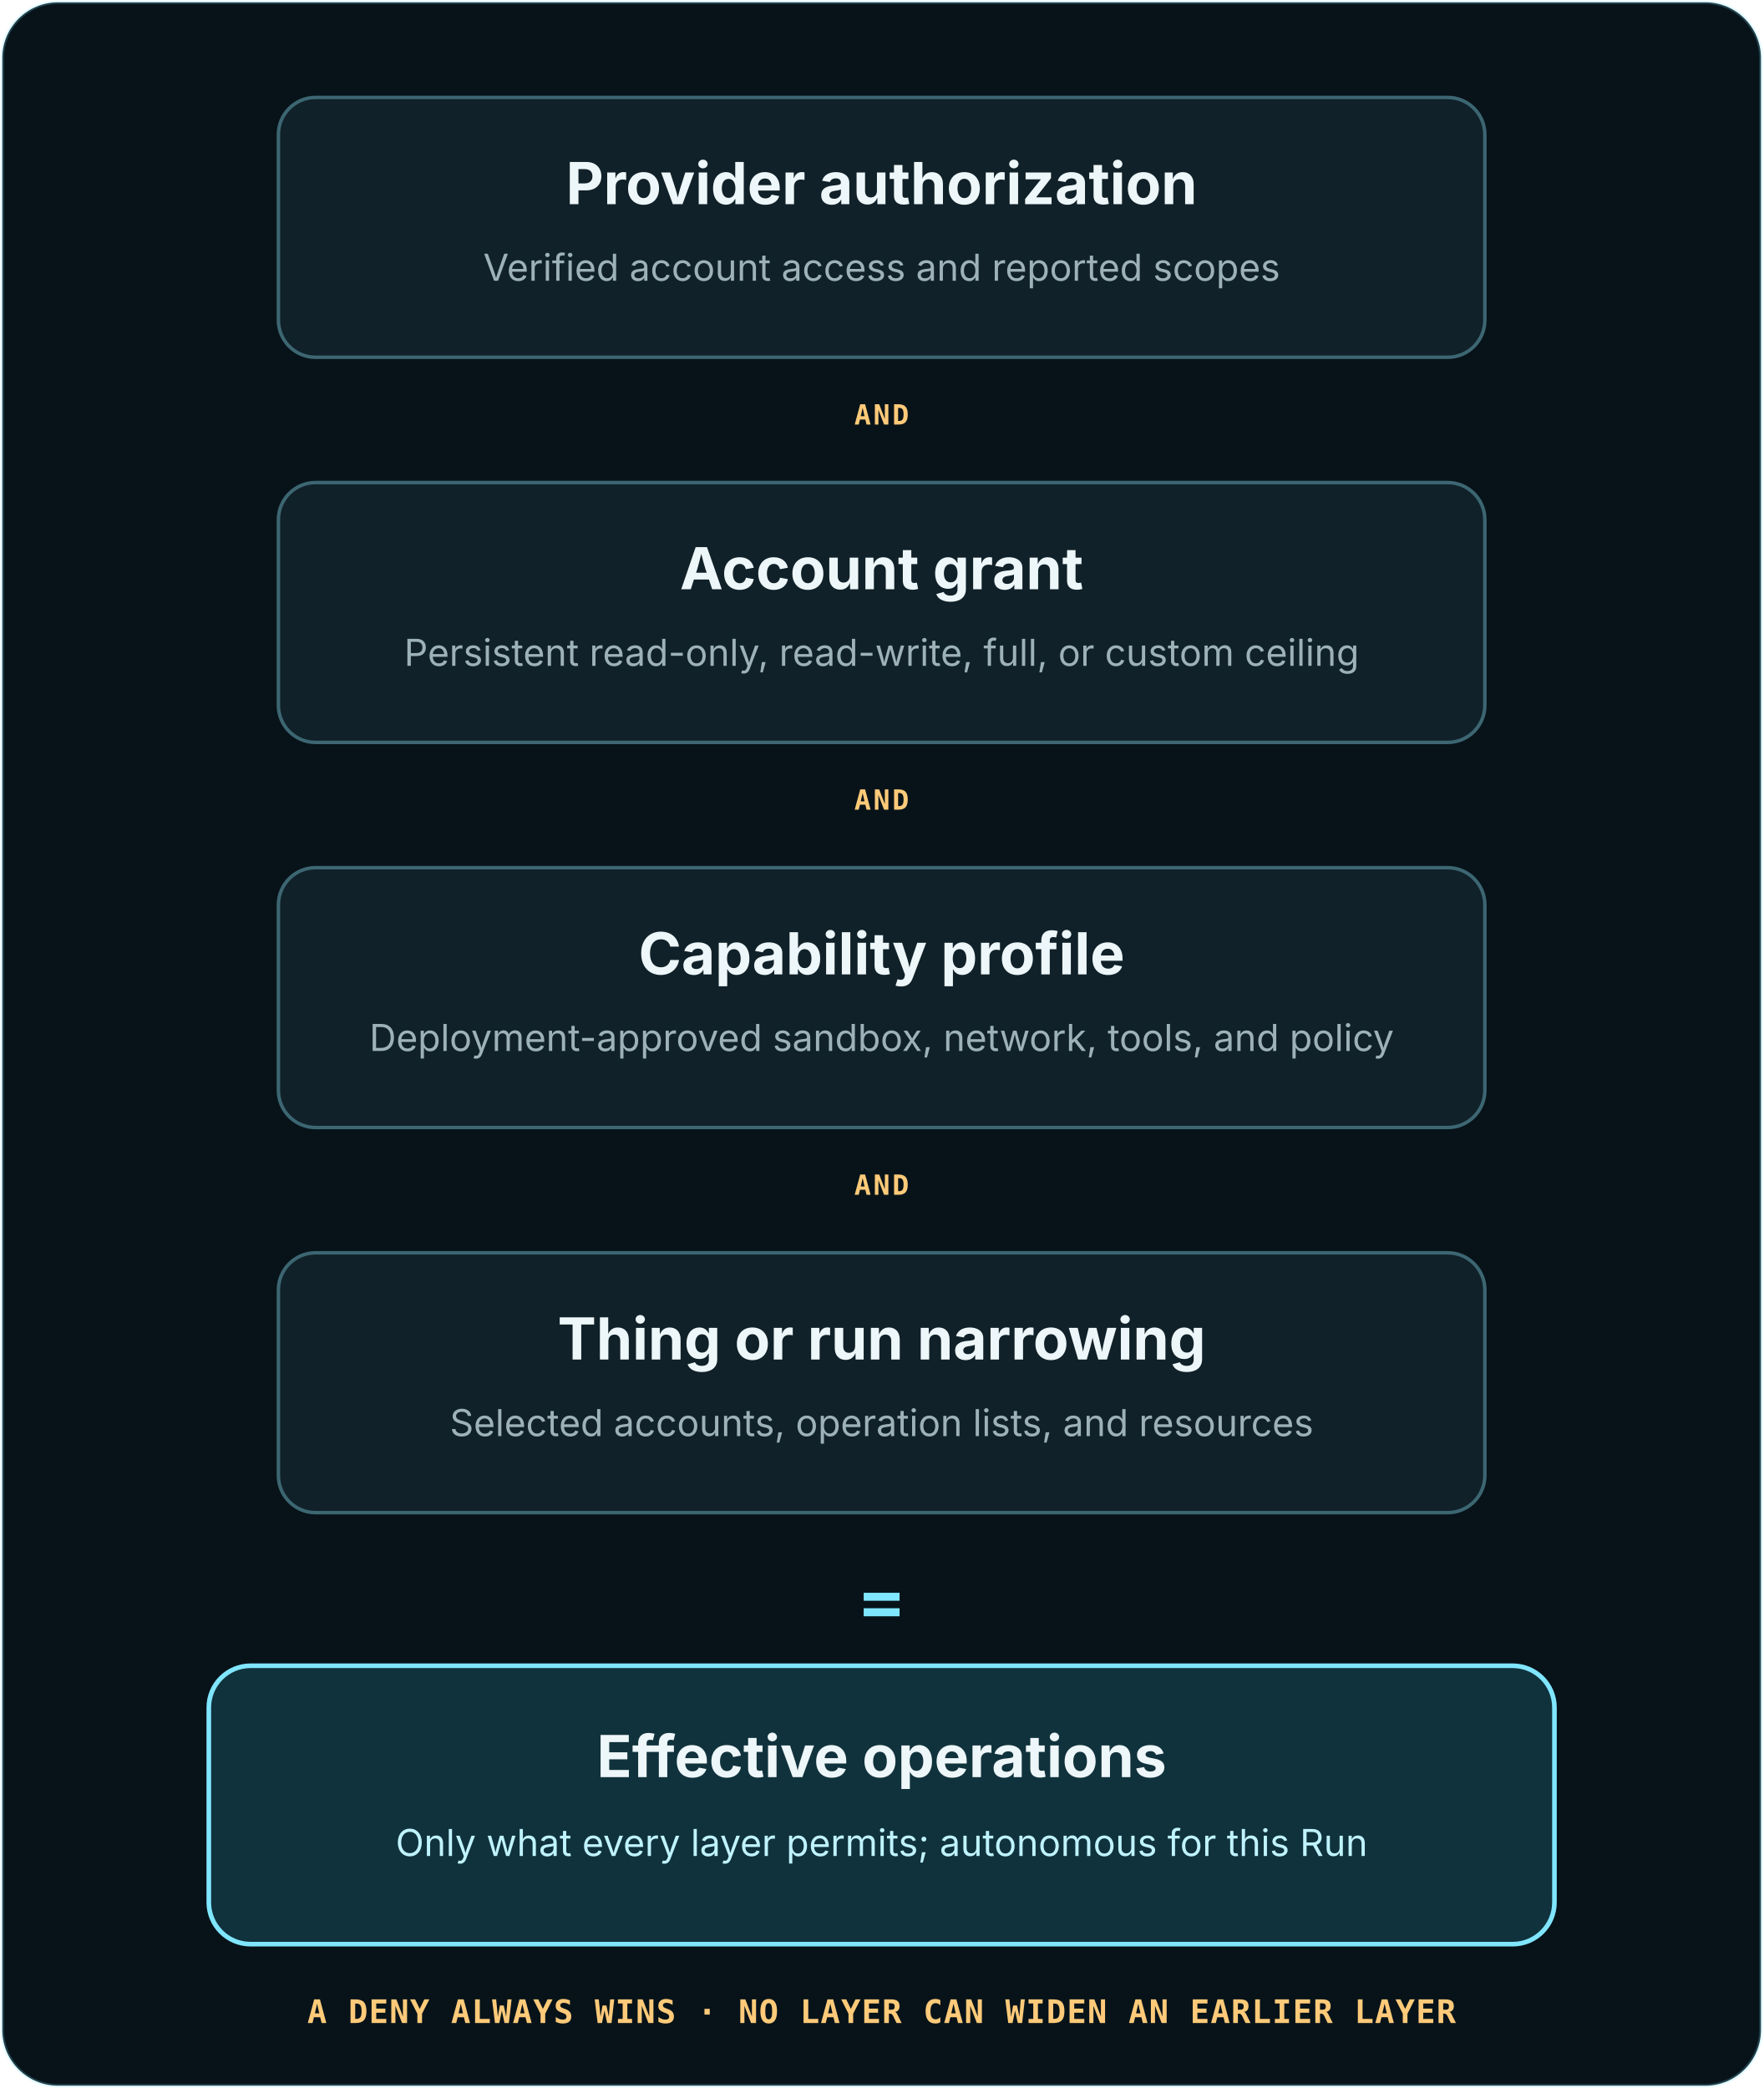
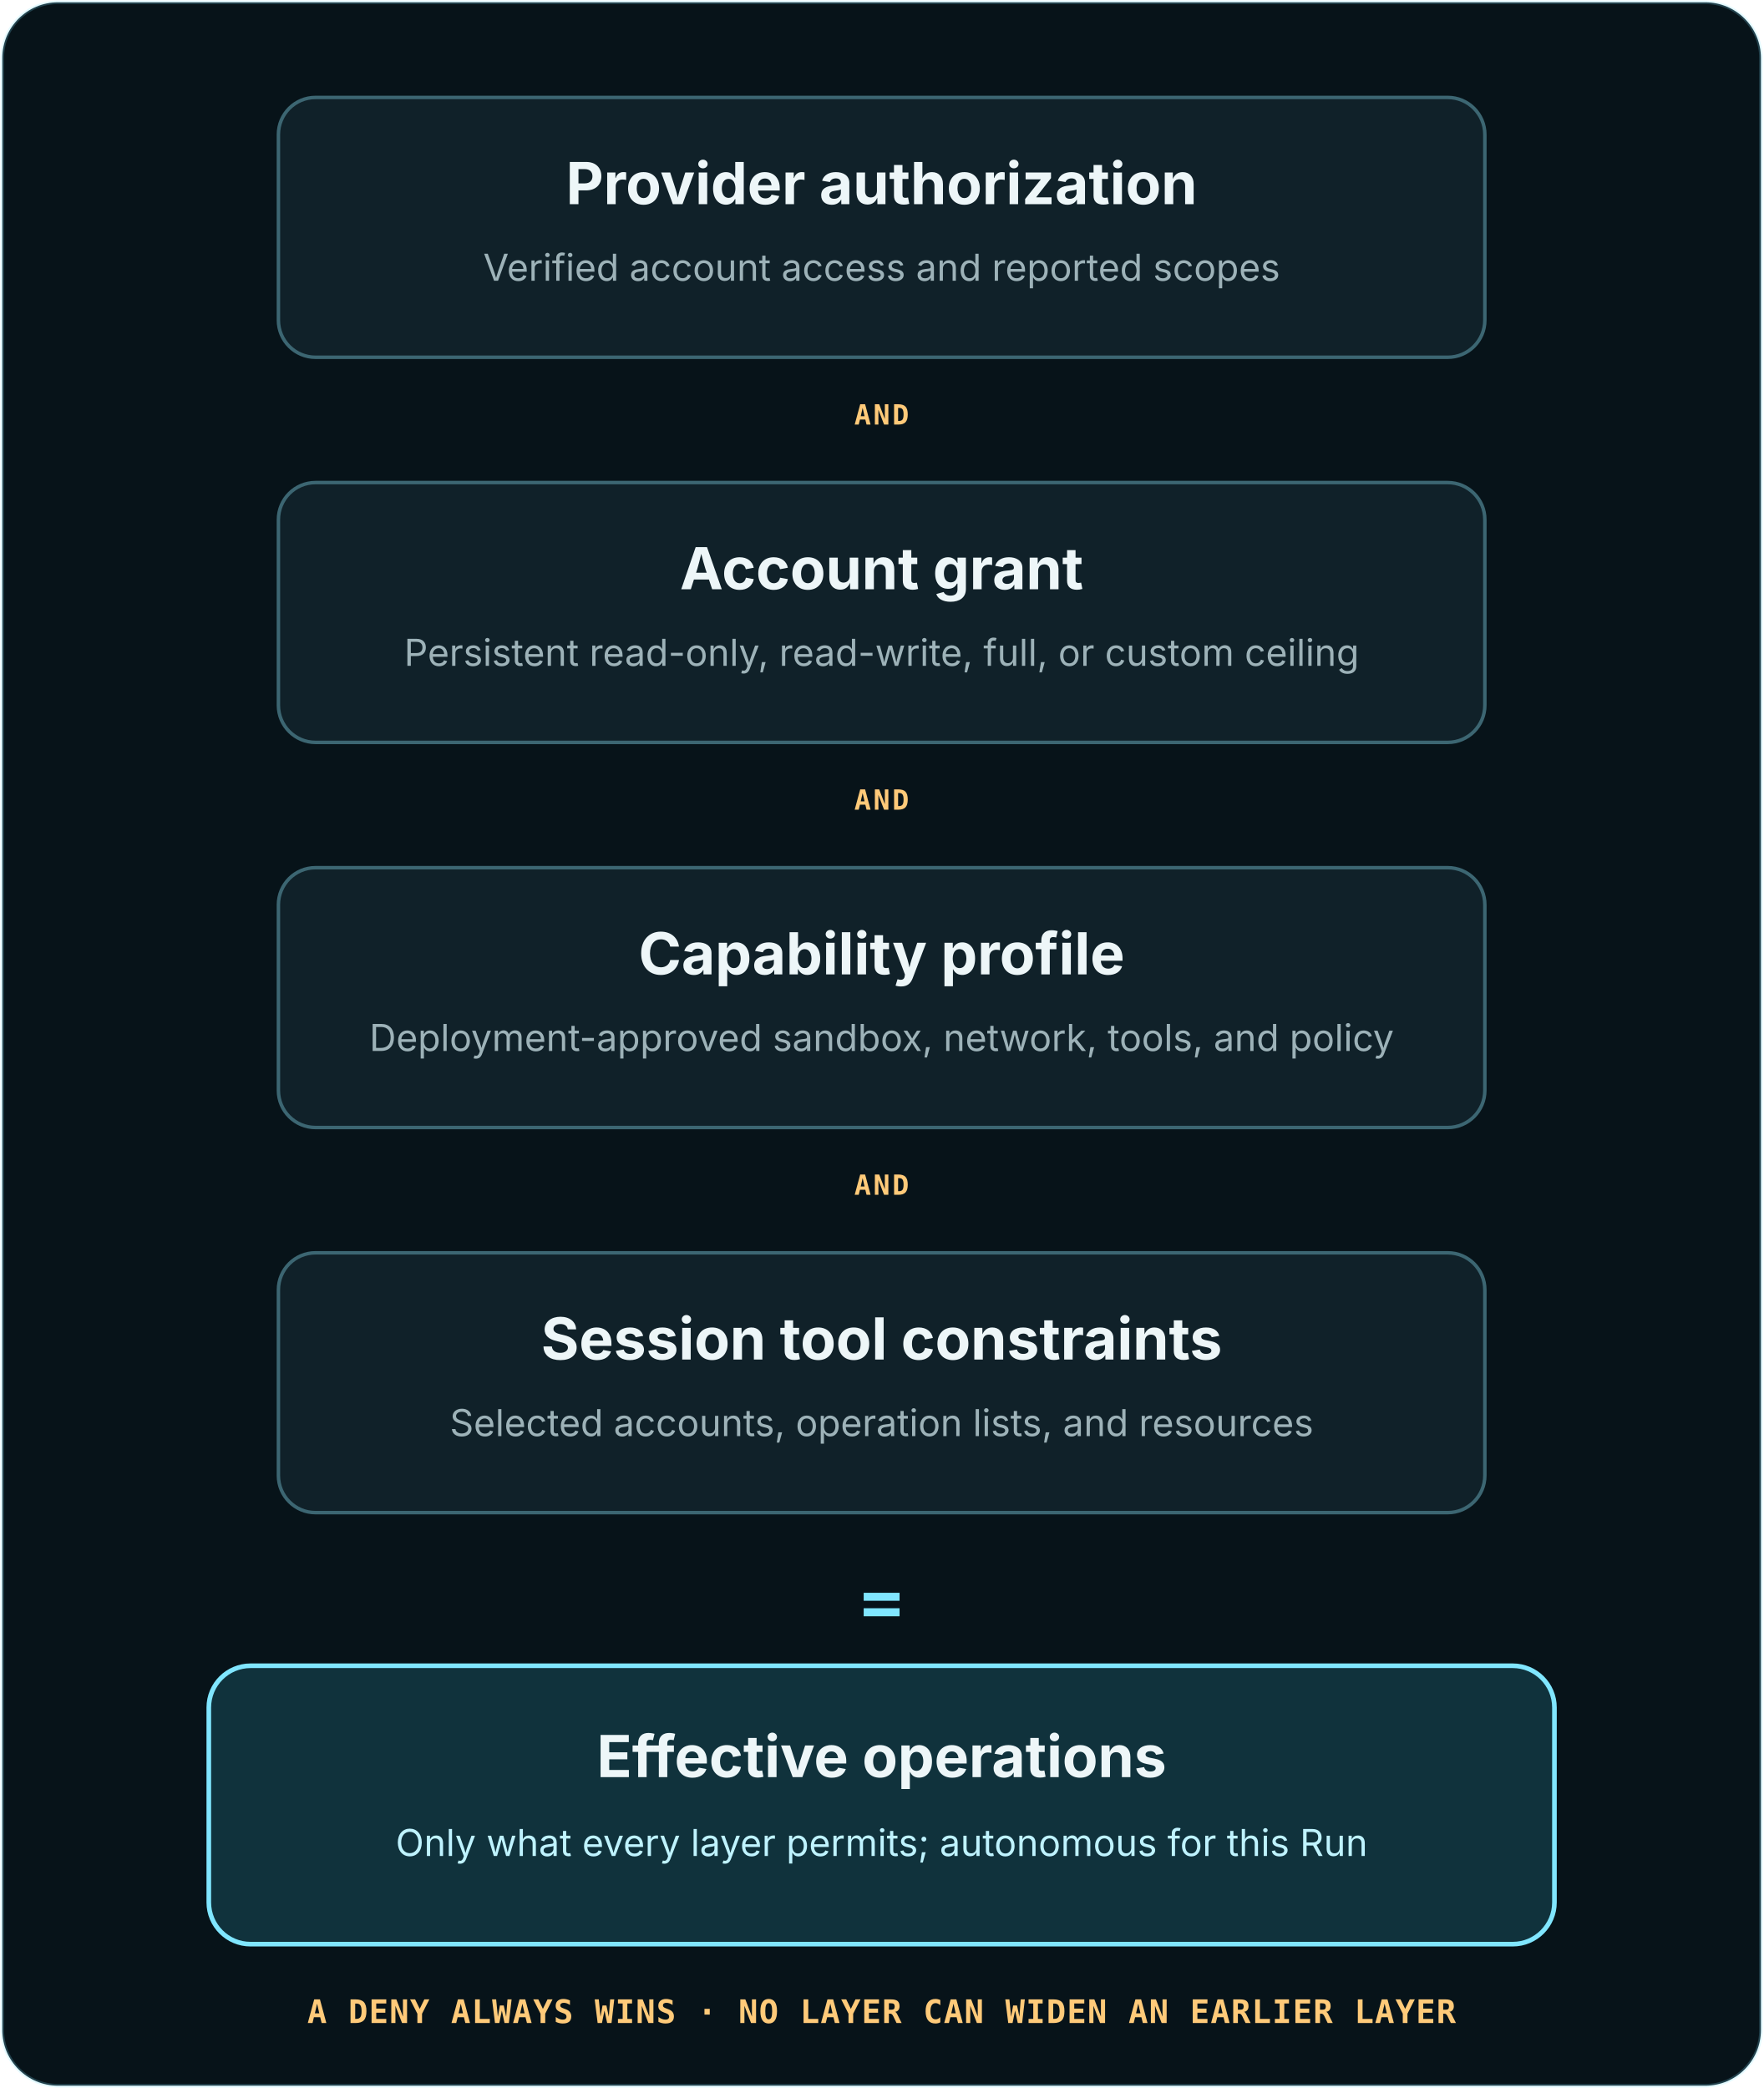
<svg xmlns="http://www.w3.org/2000/svg" viewBox="0 0 760 900" role="img" aria-labelledby="permission-intersection-title permission-intersection-desc" data-visual-question="How does Rat Things determine effective permission?">
  <defs>
    <style>
      .frame { fill: #071319; stroke: rgba(128, 230, 255, 0.22); stroke-width: 1.5; }
      .node { fill: #102129; stroke: #3c6672; stroke-width: 1.5; }
      .node--result { fill: #10323c; stroke: #80e6ff; stroke-width: 2; }
      .label { fill: #edf6f8; font-family: Inter, ui-sans-serif, system-ui, sans-serif; font-size: 25px; font-weight: 700; text-anchor: middle; }
      .detail { fill: #9db2b8; font-family: Inter, ui-sans-serif, system-ui, sans-serif; font-size: 16px; text-anchor: middle; }
      .and-label { fill: #ffca79; font-family: ui-monospace, SFMono-Regular, Menlo, monospace; font-size: 12px; font-weight: 800; letter-spacing: 0.08em; text-anchor: middle; }
      .equals { fill: #80e6ff; font-family: ui-monospace, SFMono-Regular, Menlo, monospace; font-size: 30px; font-weight: 800; text-anchor: middle; }
      .result-detail { fill: #bff3ff; font-family: Inter, ui-sans-serif, system-ui, sans-serif; font-size: 16px; text-anchor: middle; }
      .rule { fill: #ffca79; font-family: ui-monospace, SFMono-Regular, Menlo, monospace; font-size: 14px; font-weight: 700; letter-spacing: 0.03em; text-anchor: middle; }
    </style>
  </defs>
  <rect class="frame" x="1" y="1" width="758" height="898" rx="24" />
  <g data-node="primary">
    <rect class="node" x="120" y="42" width="520" height="112" rx="16" />
    <text class="label" x="380" y="88">Provider authorization</text>
    <text class="detail" x="380" y="121">Verified account access and reported scopes</text>
  </g>
  <text class="and-label" x="380" y="183">AND</text>
  <g data-node="primary">
    <rect class="node" x="120" y="208" width="520" height="112" rx="16" />
    <text class="label" x="380" y="254">Account grant</text>
    <text class="detail" x="380" y="287">Persistent read-only, read-write, full, or custom ceiling</text>
  </g>
  <text class="and-label" x="380" y="349">AND</text>
  <g data-node="primary">
    <rect class="node" x="120" y="374" width="520" height="112" rx="16" />
    <text class="label" x="380" y="420">Capability profile</text>
    <text class="detail" x="380" y="453">Deployment-approved sandbox, network, tools, and policy</text>
  </g>
  <text class="and-label" x="380" y="515">AND</text>
  <g data-node="primary">
    <rect class="node" x="120" y="540" width="520" height="112" rx="16" />
-     <text class="label" x="380" y="586">Thing or run narrowing</text>
+     <text class="label" x="380" y="586">Session tool constraints</text>
    <text class="detail" x="380" y="619">Selected accounts, operation lists, and resources</text>
  </g>
  <text class="equals" x="380" y="701">=</text>
  <g data-node="primary">
    <rect class="node--result" x="90" y="718" width="580" height="120" rx="18" />
    <text class="label" x="380" y="766">Effective operations</text>
    <text class="result-detail" x="380" y="800">Only what every layer permits; autonomous for this Run</text>
  </g>
  <text class="rule" x="380" y="872">A DENY ALWAYS WINS · NO LAYER CAN WIDEN AN EARLIER LAYER</text>
</svg>
